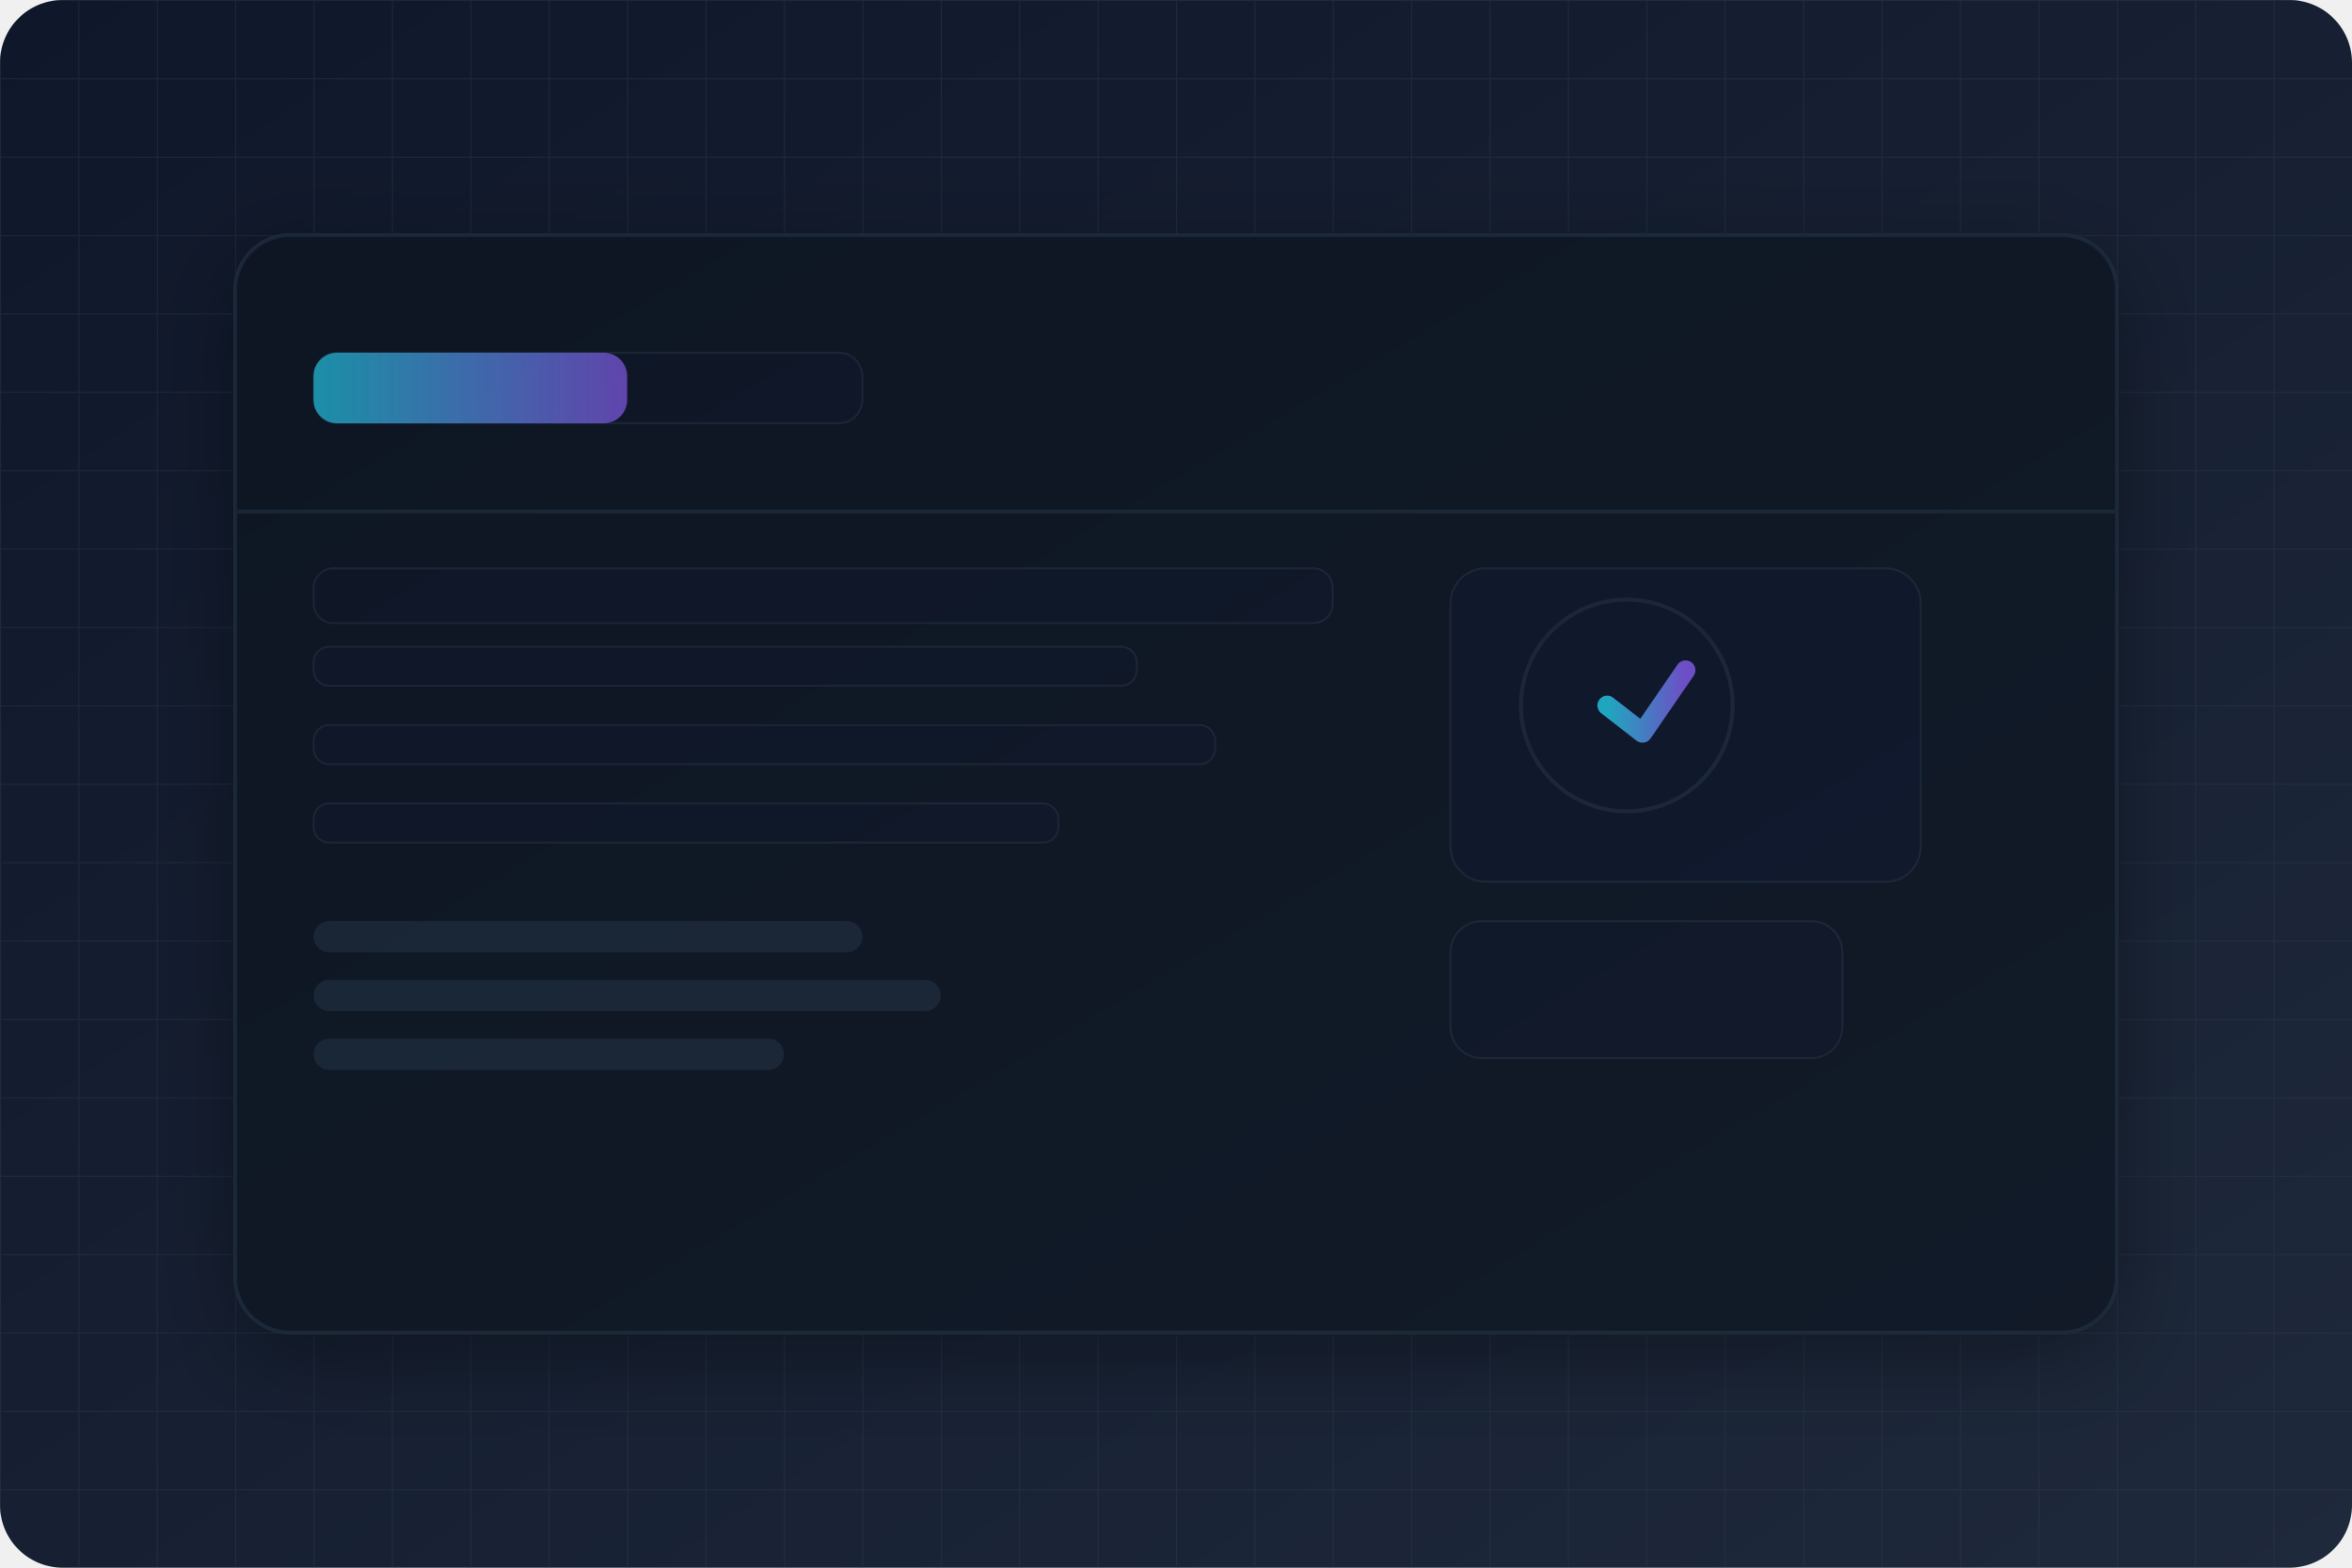
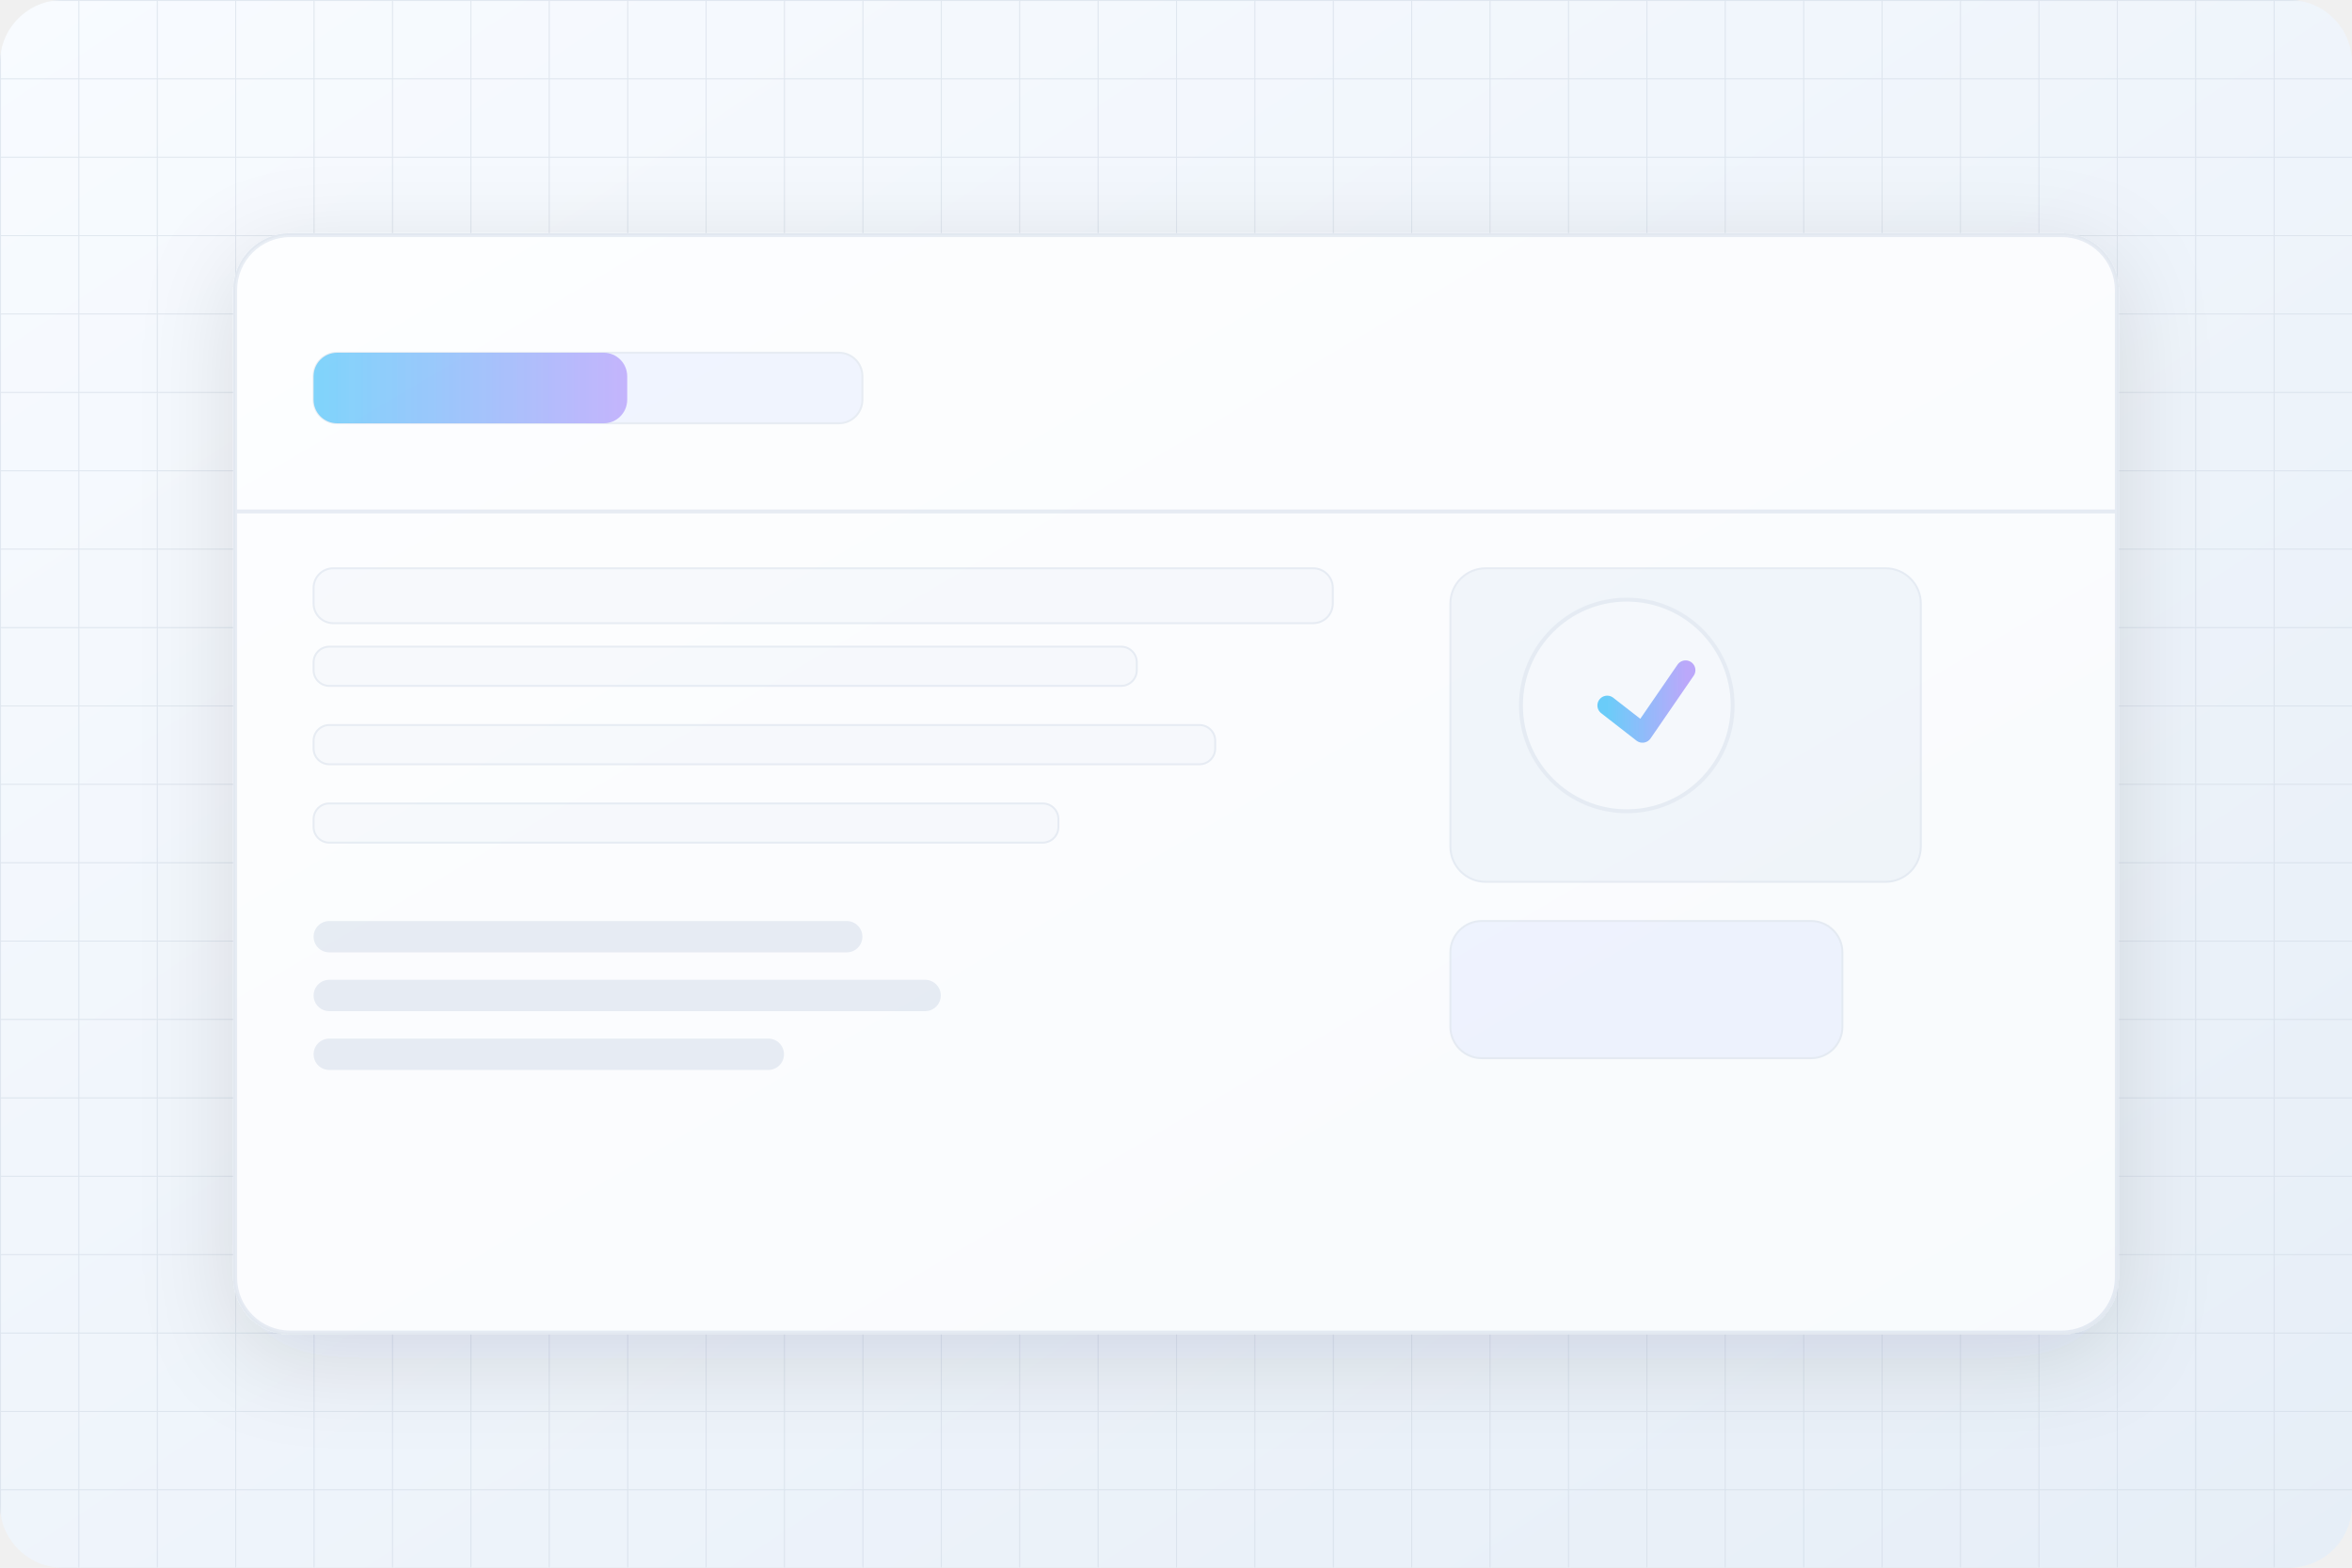
<svg xmlns="http://www.w3.org/2000/svg" width="1200" height="800" viewBox="0 0 1200 800" fill="none">
  <defs>
    <linearGradient id="grad" x1="0" y1="0" x2="1" y2="1">
-       <stop offset="0%" stop-color="#0F172A" />
-       <stop offset="100%" stop-color="#1E293B" />
+       <stop offset="0%" stop-color="#F8FBFF" />
+       <stop offset="100%" stop-color="#E6EEF7" />
    </linearGradient>
    <linearGradient id="accent" x1="0" y1="0" x2="1" y2="0">
-       <stop offset="0%" stop-color="#22D3EE" />
-       <stop offset="100%" stop-color="#8B5CF6" />
+       <stop offset="0%" stop-color="#38BDF8" />
+       <stop offset="100%" stop-color="#A78BFA" />
    </linearGradient>
    <pattern id="grid" x="0" y="0" width="40" height="40" patternUnits="userSpaceOnUse">
-       <path d="M40 0H0V40" stroke="#334155" stroke-width="1" />
+       <path d="M40 0H0V40" stroke="#CBD5E1" stroke-width="1" />
    </pattern>
    <filter id="shadow" x="-20" y="-20" width="1240" height="840" filterUnits="userSpaceOnUse" color-interpolation-filters="sRGB">
-       <feDropShadow dx="0" dy="12" stdDeviation="24" flood-color="#000000" flood-opacity="0.35" />
+       <feDropShadow dx="0" dy="12" stdDeviation="24" flood-color="#0F172A" flood-opacity="0.12" />
    </filter>
  </defs>
  <rect width="1200" height="800" rx="32" fill="url(#grad)" />
-   <rect width="1200" height="800" rx="32" fill="url(#grid)" opacity="0.35" />
+   <rect width="1200" height="800" rx="32" fill="url(#grid)" opacity="0.5" />
  <g filter="url(#shadow)">
-     <rect x="120" y="120" width="960" height="560" rx="28" fill="#0B1224" stroke="#1F2937" stroke-width="2" />
-     <rect x="120" y="260" width="960" height="2" fill="#1F2937" />
-     <rect x="160" y="180" width="280" height="36" rx="12" fill="#111827" stroke="#1F2937" />
+     <rect x="120" y="120" width="960" height="560" rx="28" fill="#FFFFFF" stroke="#E2E8F0" stroke-width="2" />
+     <rect x="120" y="260" width="960" height="2" fill="#E2E8F0" />
+     <rect x="160" y="180" width="280" height="36" rx="12" fill="#EEF2FF" stroke="#E2E8F0" />
    <rect x="160" y="180" width="160" height="36" rx="12" fill="url(#accent)" opacity="0.85" />
-     <rect x="160" y="290" width="520" height="28" rx="10" fill="#111827" stroke="#1F2937" />
-     <rect x="160" y="330" width="420" height="20" rx="8" fill="#111827" stroke="#1F2937" />
-     <rect x="160" y="370" width="460" height="20" rx="8" fill="#111827" stroke="#1F2937" />
-     <rect x="160" y="410" width="380" height="20" rx="8" fill="#111827" stroke="#1F2937" />
-     <rect x="160" y="470" width="280" height="16" rx="8" fill="#1F2937" />
-     <rect x="160" y="500" width="320" height="16" rx="8" fill="#1F2937" />
-     <rect x="160" y="530" width="240" height="16" rx="8" fill="#1F2937" />
-     <rect x="740" y="290" width="240" height="160" rx="18" fill="#0F172A" stroke="#1F2937" />
-     <rect x="740" y="470" width="200" height="70" rx="16" fill="#111827" stroke="#1F2937" />
-     <circle cx="830" cy="360" r="54" fill="#0F172A" stroke="#1F2937" stroke-width="2" />
+     <rect x="160" y="290" width="520" height="28" rx="10" fill="#F8FAFC" stroke="#E2E8F0" />
+     <rect x="160" y="330" width="420" height="20" rx="8" fill="#F8FAFC" stroke="#E2E8F0" />
+     <rect x="160" y="370" width="460" height="20" rx="8" fill="#F8FAFC" stroke="#E2E8F0" />
+     <rect x="160" y="410" width="380" height="20" rx="8" fill="#F8FAFC" stroke="#E2E8F0" />
+     <rect x="160" y="470" width="280" height="16" rx="8" fill="#E2E8F0" />
+     <rect x="160" y="500" width="320" height="16" rx="8" fill="#E2E8F0" />
+     <rect x="160" y="530" width="240" height="16" rx="8" fill="#E2E8F0" />
+     <rect x="740" y="290" width="240" height="160" rx="18" fill="#F1F5F9" stroke="#E2E8F0" />
+     <rect x="740" y="470" width="200" height="70" rx="16" fill="#EEF2FF" stroke="#E2E8F0" />
+     <circle cx="830" cy="360" r="54" fill="#F8FAFC" stroke="#E2E8F0" stroke-width="2" />
    <path d="M820 360L838 374L860 342" stroke="url(#accent)" stroke-width="10" stroke-linecap="round" stroke-linejoin="round" />
  </g>
-   <rect x="120" y="120" width="960" height="560" rx="28" fill="url(#grad)" opacity="0.25" />
+   <rect x="120" y="120" width="960" height="560" rx="28" fill="url(#grad)" opacity="0.28" />
</svg>
